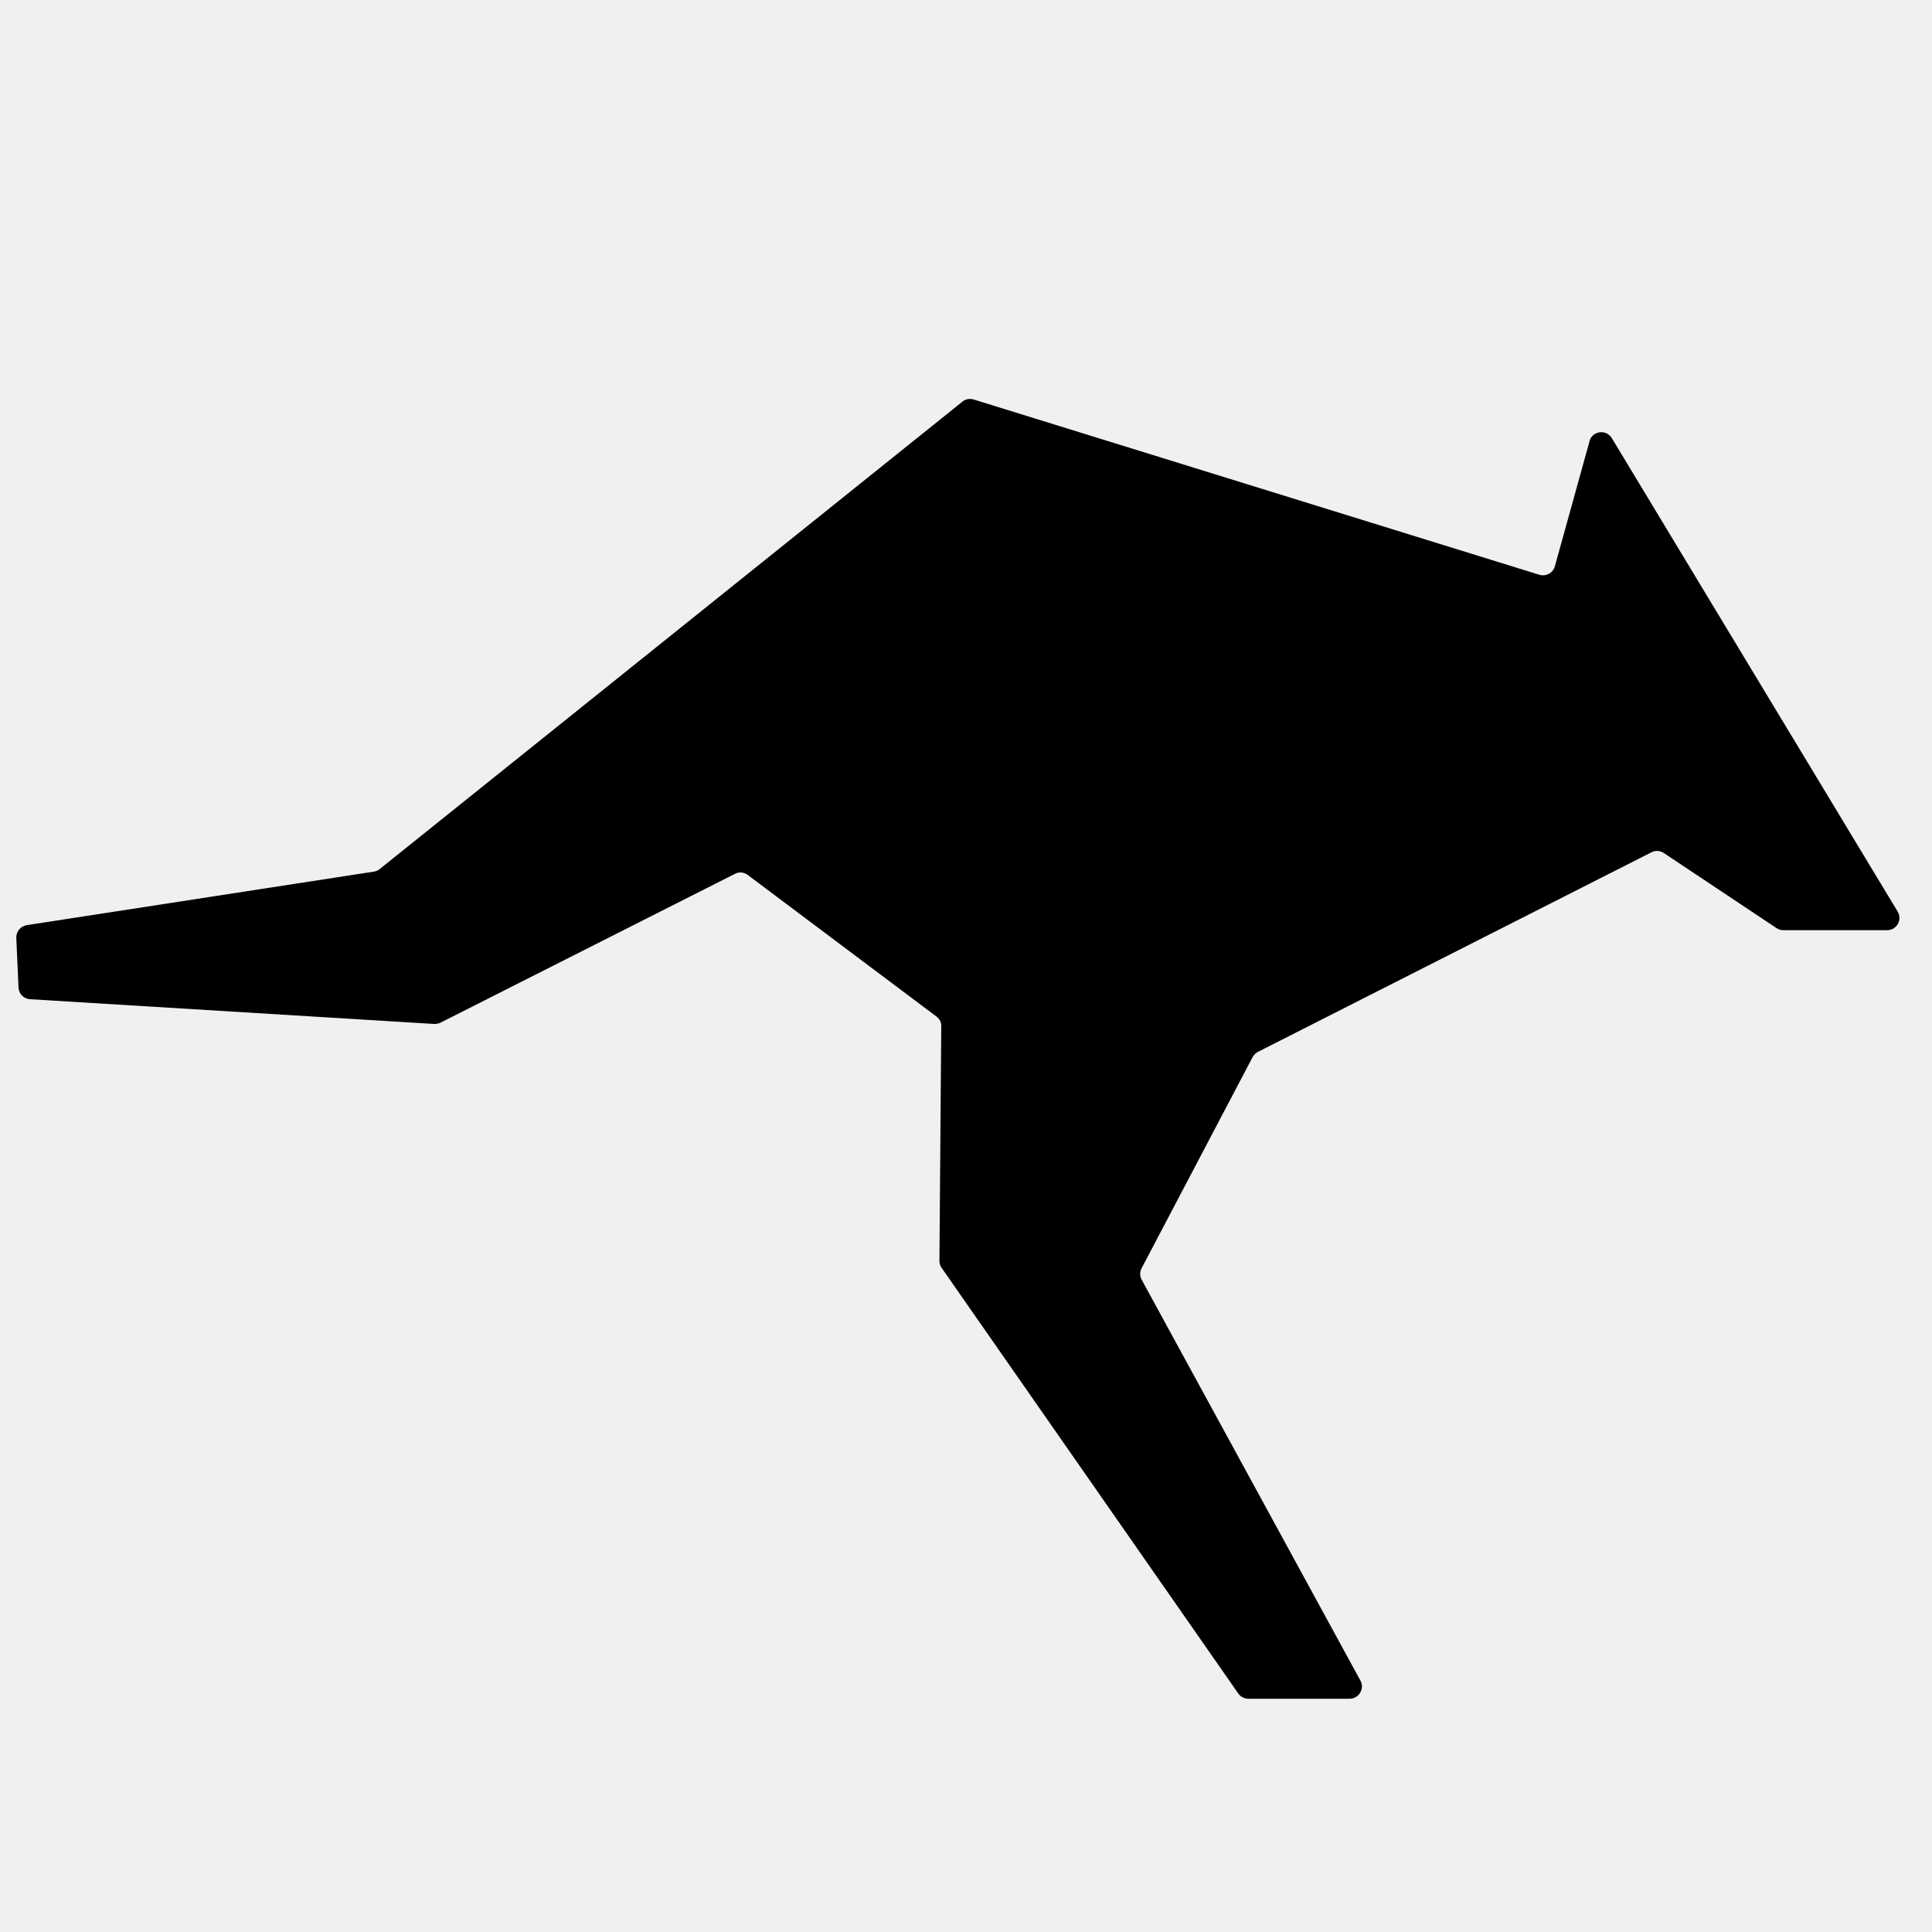
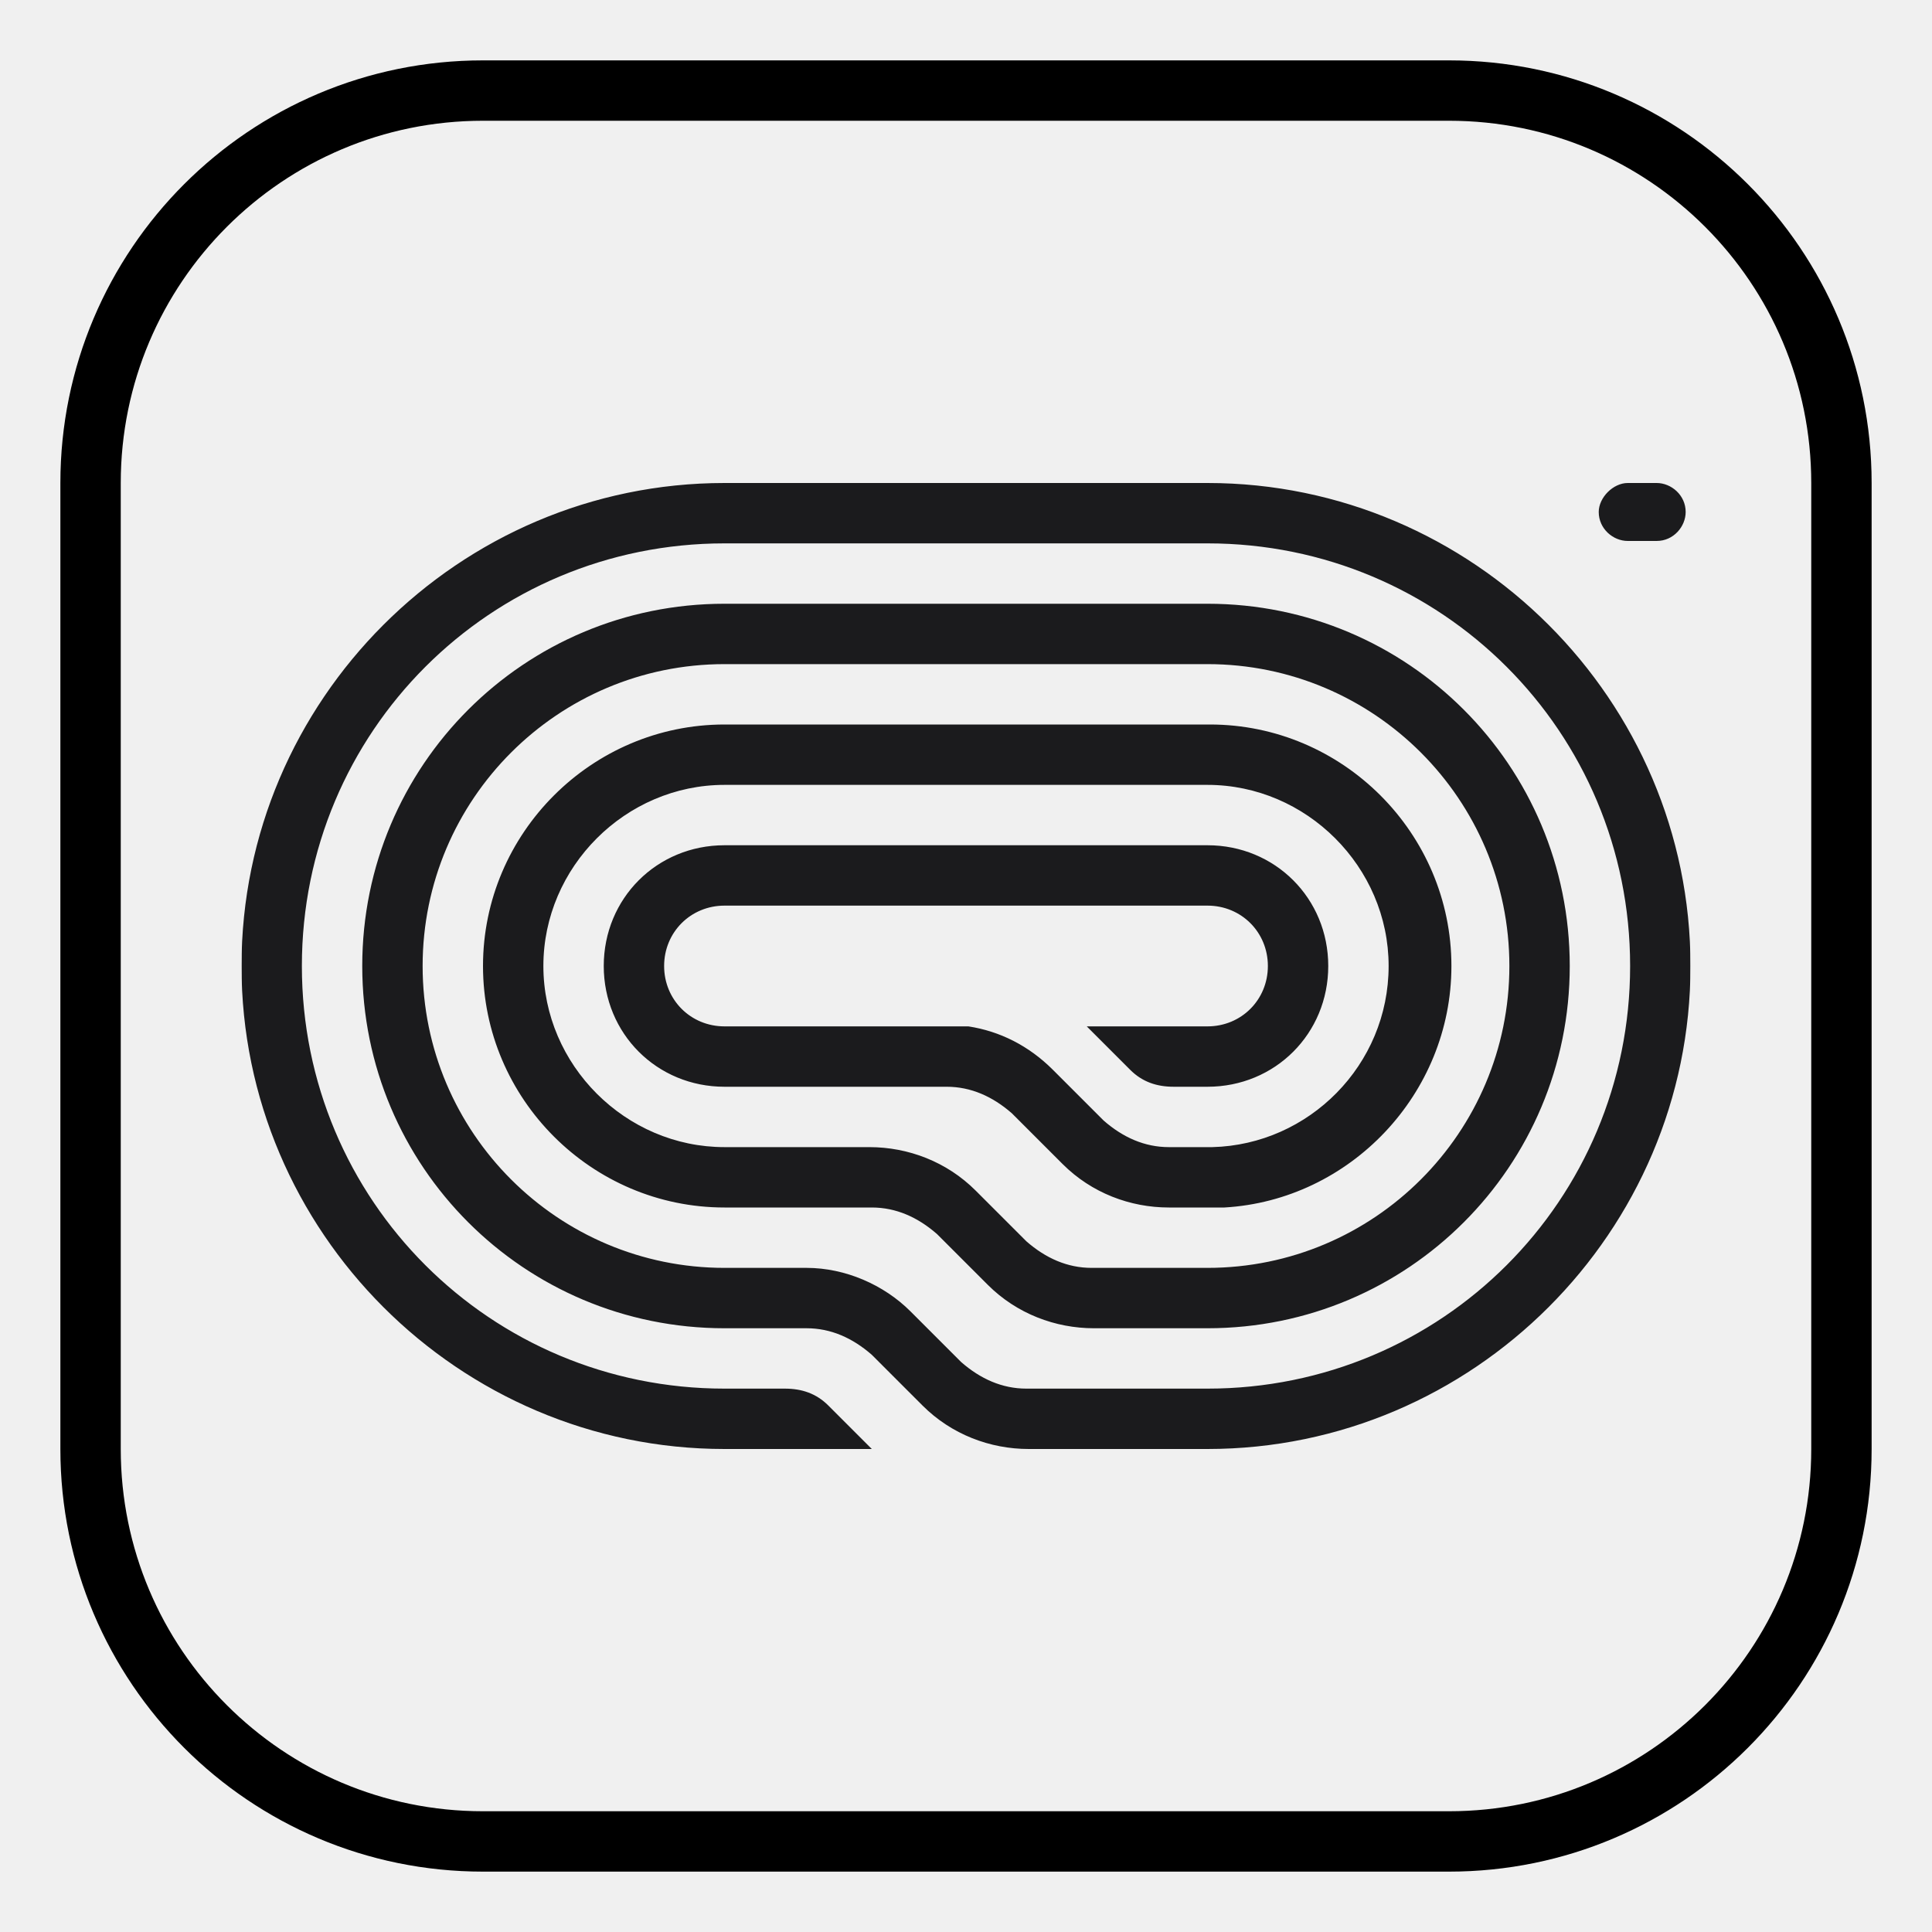
- <svg xmlns="http://www.w3.org/2000/svg" id="Layer_1" data-name="Layer 1" version="1.1" viewBox="0 0 96 96">
-   <defs>
-     <style>
-       .cls-1 {
-         fill: #000;
-         stroke-width: 0px;
-       }
-     </style>
-   </defs>
-   <path class="cls-1" d="M78.99,21.9l-1.73,6.24c-.09.33-.44.52-.77.42l-28.11-8.71c-.19-.06-.41-.02-.56.11l-28.95,23.22c-.08.07-.18.11-.29.13l-17.25,2.66c-.31.05-.53.32-.52.63l.11,2.47c.01.31.26.56.57.58l20.08,1.23c.11,0,.22-.02.31-.06l14.64-7.4c.21-.11.46-.08.64.06l9.37,7.03c.16.12.25.3.24.49l-.09,11.65c0,.13.04.25.11.35l14.74,21.15c.11.16.3.26.5.26h5.03c.46,0,.76-.5.54-.9l-10.87-19.92c-.1-.18-.1-.4,0-.58l5.51-10.48c.06-.11.15-.2.26-.26l19.56-9.92c.2-.1.43-.09.62.04l5.6,3.73c.1.07.22.1.34.1h5.15c.48,0,.77-.52.52-.93l-14.2-23.52c-.28-.46-.97-.36-1.11.15Z" />
+ <svg xmlns="http://www.w3.org/2000/svg" width="96" height="96" viewBox="0 0 96 96" fill="none">
+   <rect x="4.5" y="4.5" width="87" height="87" rx="19.5" stroke="black" stroke-width="3" />
+   <mask id="mask0_22_160" style="ma***REMOVED***type:luminance" maskUnits="userSpaceOnUse" x="12" y="24" width="72" height="48">
+     <path d="M12 24H84V72H12V24Z" fill="white" />
+   </mask>
+   <g mask="url(#mask0_22_160)">
+     <path d="M79.44 25.44C79.44 26.28 80.16 26.88 80.88 26.88H82.32C83.16 26.88 83.76 26.16 83.76 25.44C83.76 24.6 83.04 24 82.32 24H80.88C80.16 24 79.44 24.72 79.44 25.44ZM36 72H43.32L41.16 69.84C40.56 69.24 39.84 69 39 69H36C24.36 69 15 59.64 15 48C15 36.36 24.36 27 36 27H60C71.64 27 81 36.36 81 48C81 59.64 71.64 69 60 69H51C49.8 69 48.72 68.52 47.76 67.68L45.24 65.16C43.92 63.84 42 63 40.08 63H36C27.72 63 21 56.28 21 48C21 39.72 27.72 33 36 33H60C68.28 33 75 39.72 75 48C75 56.28 68.28 63 60 63H54.24C53.04 63 51.96 62.52 51 61.68L48.48 59.16C47.04 57.72 45.12 57 43.2 57H36C31.08 57 27 52.92 27 48C27 43.08 31.08 39 36 39H60C64.92 39 69 43.08 69 48C69 52.92 65.04 56.88 60.24 57H58.08C56.88 57 55.8 56.52 54.84 55.68L52.32 53.16C51.12 51.96 49.68 51.24 48.12 51H36C34.32 51 33 49.68 33 48C33 46.32 34.32 45 36 45H60C61.68 45 63 46.32 63 48C63 49.68 61.68 51 60 51H54L56.16 53.16C56.76 53.76 57.48 54 58.32 54H60C63.36 54 66 51.36 66 48C66 44.64 63.36 42 60 42H36C32.64 42 30 44.64 30 48C30 51.36 32.64 54 36 54H47.04C48.24 54 49.32 54.48 50.28 55.32L52.8 57.84C54.24 59.28 56.16 60 58.08 60H60.84C67.08 59.64 72.12 54.36 72.12 48C72.12 41.4 66.72 36 60.12 36H36C29.4 36 24 41.4 24 48C24 54.6 29.4 60 36 60H43.32C44.52 60 45.6 60.48 46.56 61.32L49.08 63.84C50.52 65.28 52.44 66 54.36 66H60C69.96 66 78 57.96 78 48C78 38.04 69.96 30 60 30H36C26.04 30 18 38.04 18 48C18 57.96 26.04 66 36 66H40.08C41.28 66 42.36 66.48 43.32 67.32L45.84 69.84C47.28 71.28 49.2 72 51.12 72H60C73.2 72 84 61.2 84 48C84 34.8 73.2 24 60 24H36C22.8 24 12 34.8 12 48C12 61.2 22.8 72 36 72Z" fill="#1B1B1D" />
+   </g>
</svg>
